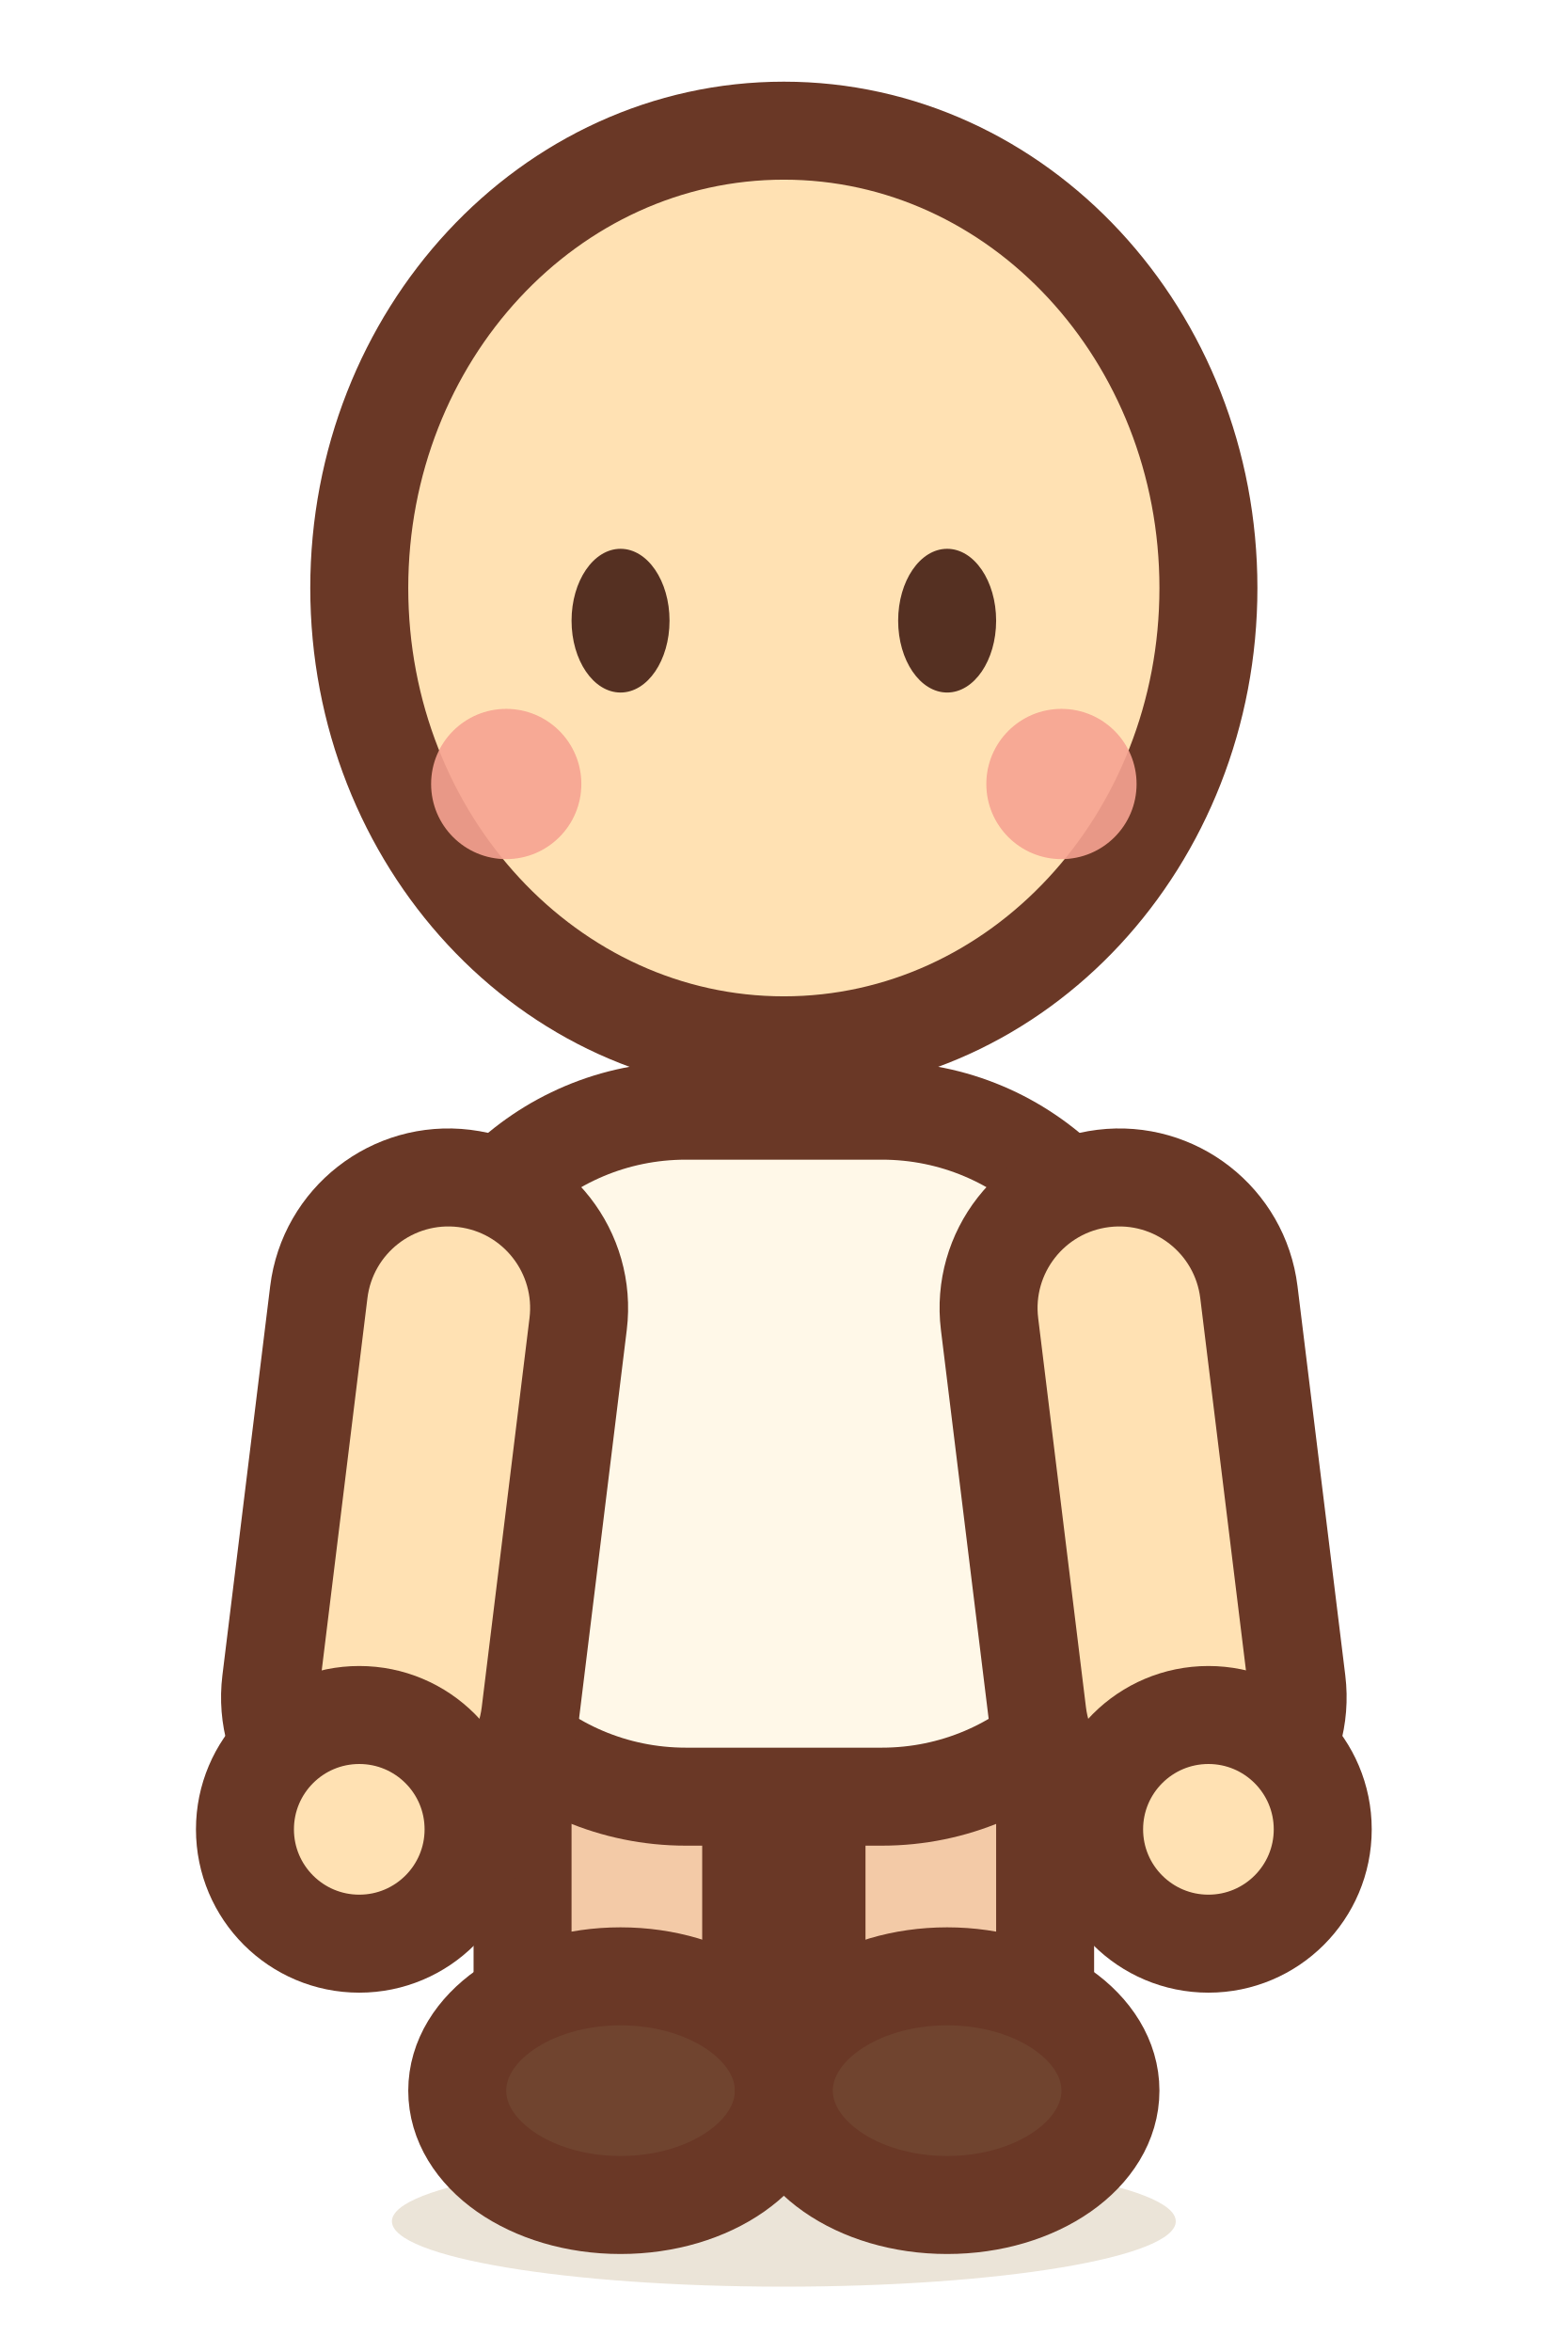
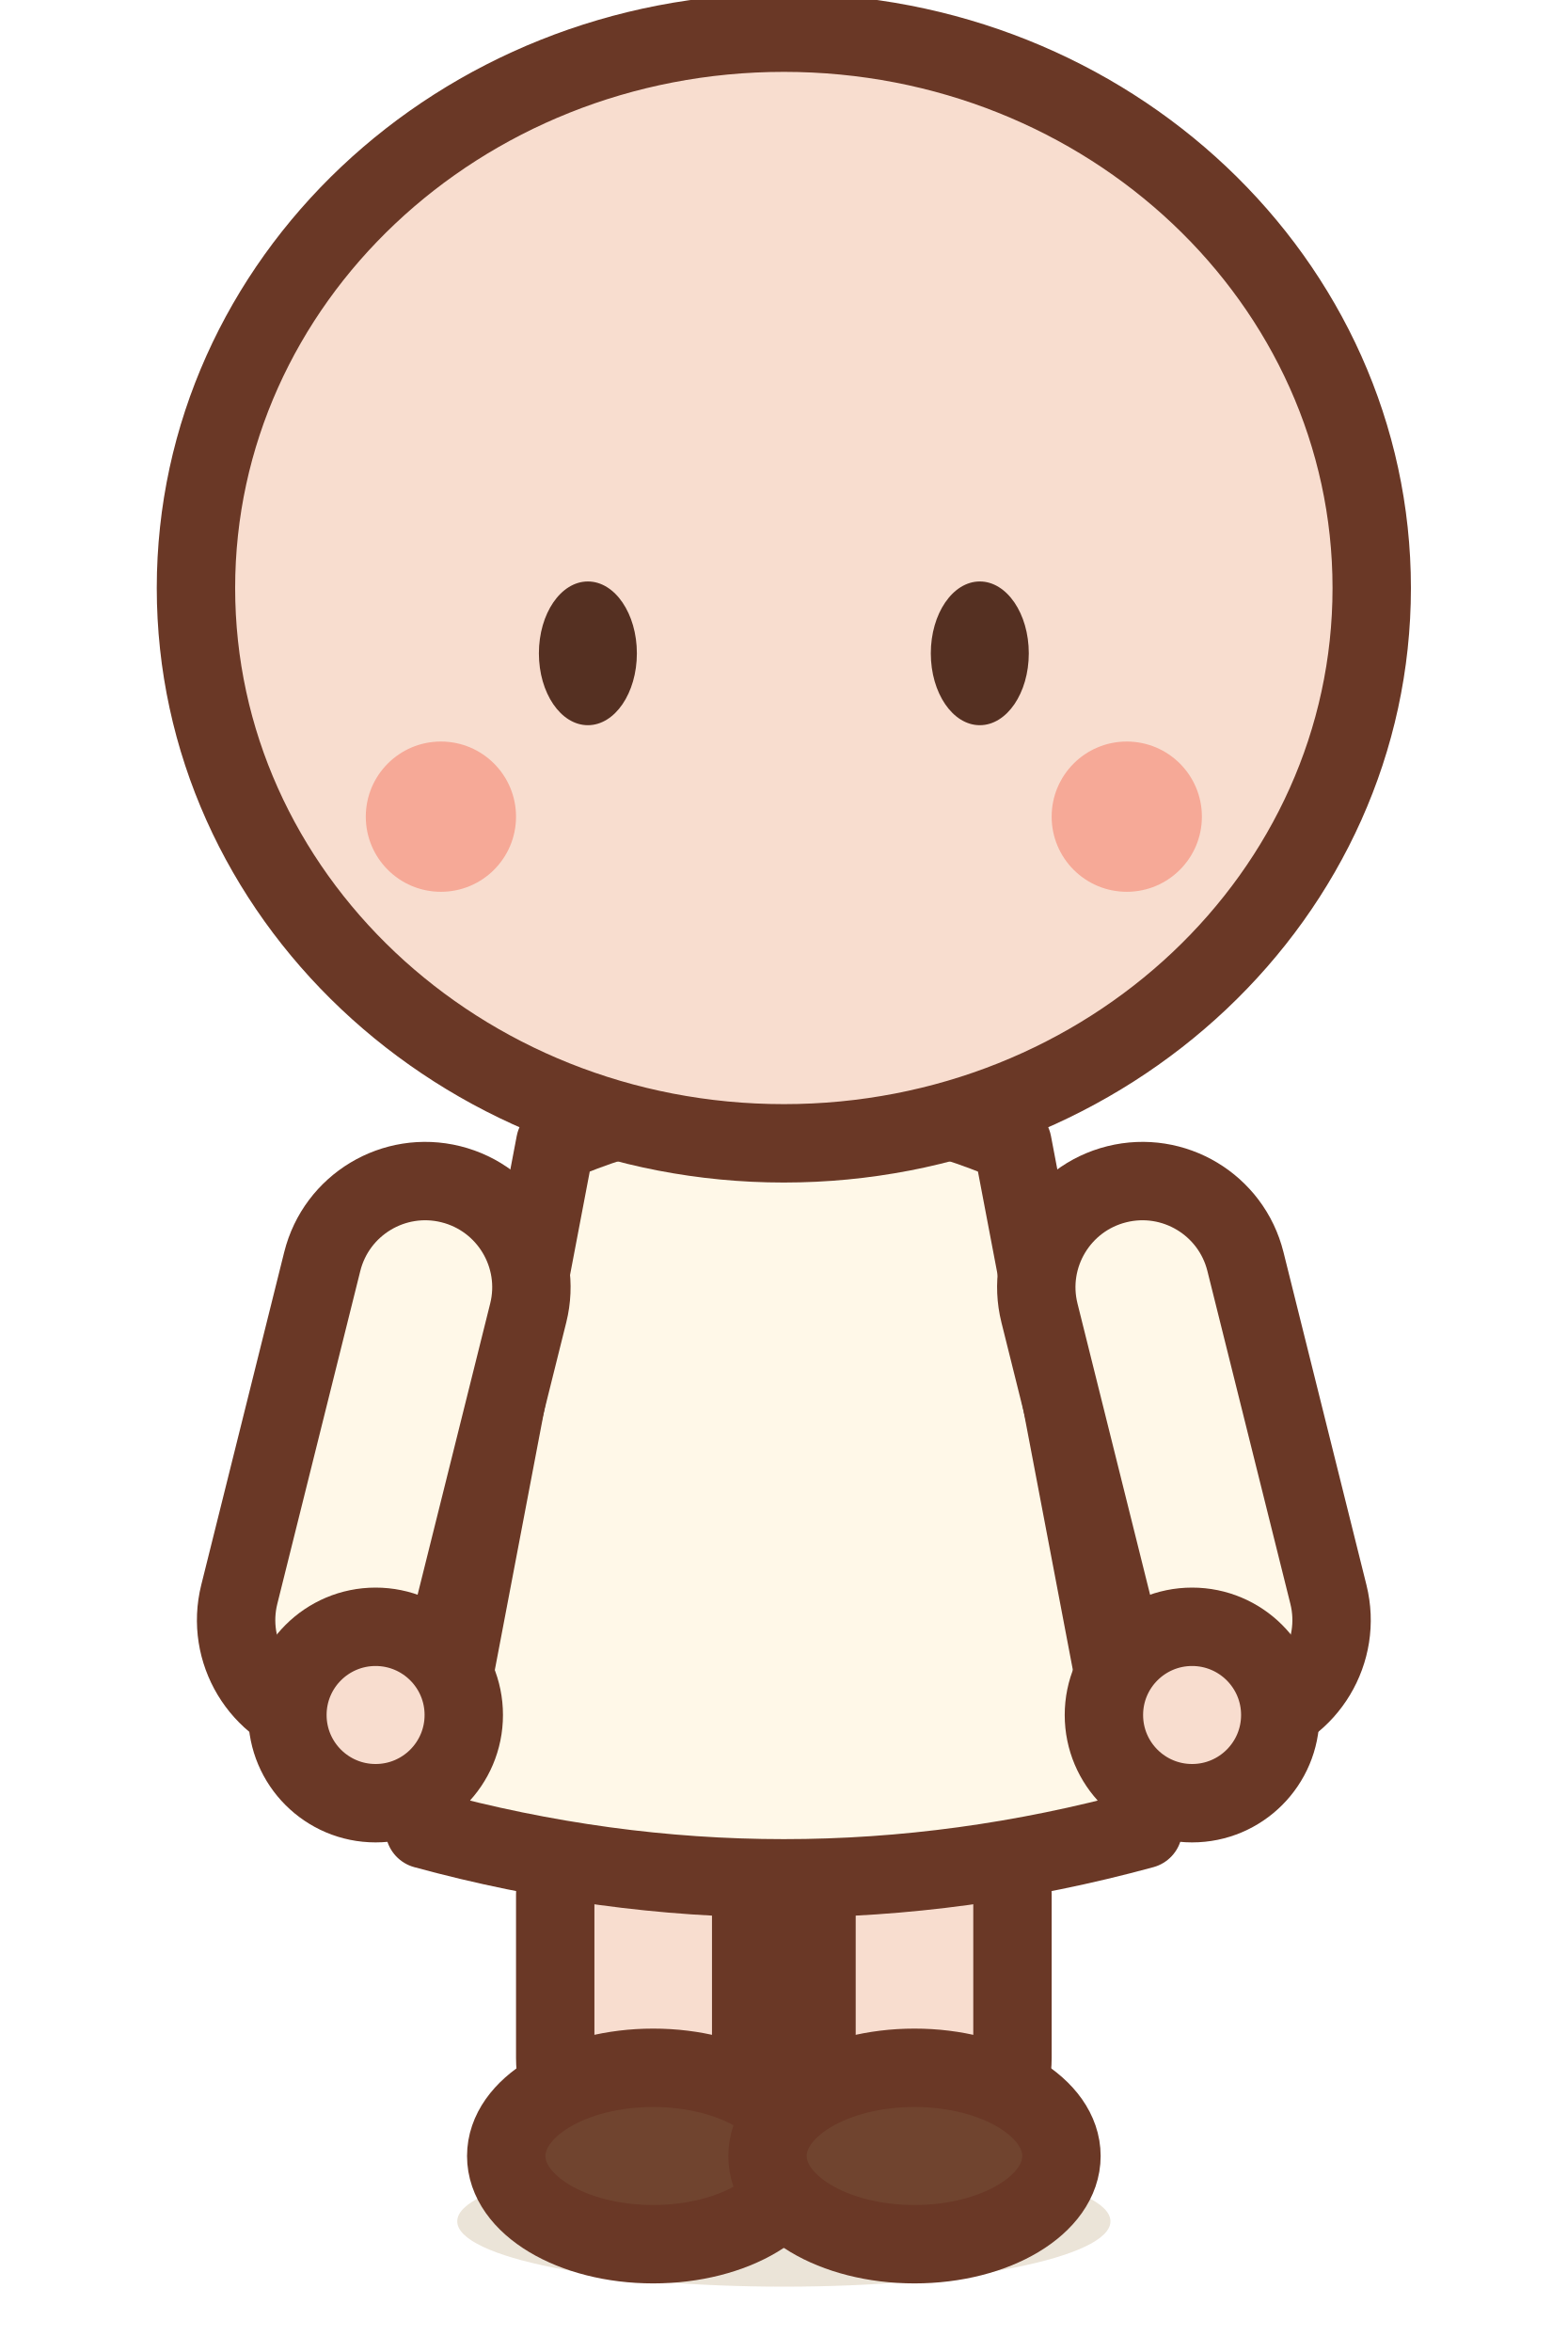
- <svg xmlns="http://www.w3.org/2000/svg" viewBox="0 0 48 72" role="img" aria-label="2x3マス共通人物素体">
-   <g stroke="#6a3826" stroke-width="3" stroke-linecap="round" stroke-linejoin="round">
-     <ellipse cx="24" cy="68" rx="12" ry="2" fill="#cdbb9d" opacity=".4" stroke="none" />
-     <rect x="16" y="51" width="7" height="14" rx="3.5" fill="#f3caa7" />
-     <rect x="25" y="51" width="7" height="14" rx="3.5" fill="#f3caa7" />
-     <ellipse cx="19" cy="64" rx="5" ry="3.5" fill="#70442f" />
-     <ellipse cx="29" cy="64" rx="5" ry="3.5" fill="#70442f" />
-     <rect x="21" y="28" width="6" height="10" rx="3" fill="#ffe1b3" />
-     <rect x="13" y="34" width="22" height="21" rx="8" fill="#fff8e8" />
-     <rect x="9" y="36" width="8" height="20" rx="4" fill="#ffe1b3" transform="rotate(7 13 46)" />
-     <rect x="31" y="36" width="8" height="20" rx="4" fill="#ffe1b3" transform="rotate(-7 35 46)" />
-     <circle cx="11" cy="56" r="3.5" fill="#ffe1b3" />
-     <circle cx="37" cy="56" r="3.5" fill="#ffe1b3" />
-     <ellipse cx="24" cy="18" rx="13" ry="14" fill="#ffe1b3" />
-     <ellipse cx="19" cy="19" rx="1.5" ry="2.2" fill="#553022" stroke="none" />
-     <ellipse cx="29" cy="19" rx="1.5" ry="2.2" fill="#553022" stroke="none" />
-     <circle cx="15.5" cy="24" r="2.3" fill="#f6a391" stroke="none" opacity=".9" />
-     <circle cx="32.5" cy="24" r="2.3" fill="#f6a391" stroke="none" opacity=".9" />
+ <svg xmlns="http://www.w3.org/2000/svg" viewBox="0 0 48 72" role="img" aria-label="2頭身 共通素体">
+   <g stroke="#6a3826" stroke-width="2.4" stroke-linecap="round" stroke-linejoin="round">
+     <ellipse cx="24" cy="68" rx="10" ry="2" fill="#cdbb9d" opacity=".4" stroke="none" />
+     <rect x="17" y="55" width="6" height="11" rx="3" fill="#f8ddcf" />
+     <rect x="25" y="55" width="6" height="11" rx="3" fill="#f8ddcf" />
+     <ellipse cx="20" cy="66" rx="4.5" ry="2.7" fill="#70442f" />
+     <ellipse cx="28" cy="66" rx="4.5" ry="2.7" fill="#70442f" />
+     <rect x="21.5" y="31.5" width="5" height="6" rx="2.5" fill="#f8ddcf" />
+     <path d="M17 35Q24 32 31 35L35 56Q24 59 13 56Z" fill="#fff8e8" />
+     <rect x="8.5" y="36" width="6.5" height="17" rx="3.25" fill="#fff8e8" transform="rotate(14 11.75 44.5)" />
+     <rect x="33" y="36" width="6.5" height="17" rx="3.25" fill="#fff8e8" transform="rotate(-14 36.25 44.5)" />
+     <circle cx="11.5" cy="52.5" r="2.7" fill="#f8ddcf" />
+     <circle cx="36.5" cy="52.5" r="2.7" fill="#f8ddcf" />
+     <ellipse cx="24" cy="18" rx="18" ry="17" fill="#f8ddcf" />
+     <ellipse cx="18" cy="20" rx="1.5" ry="2.2" fill="#553022" stroke="none" />
+     <ellipse cx="30" cy="20" rx="1.5" ry="2.2" fill="#553022" stroke="none" />
+     <circle cx="13.5" cy="25" r="2.3" fill="#f6a391" stroke="none" opacity=".9" />
+     <circle cx="34.5" cy="25" r="2.3" fill="#f6a391" stroke="none" opacity=".9" />
  </g>
</svg>
